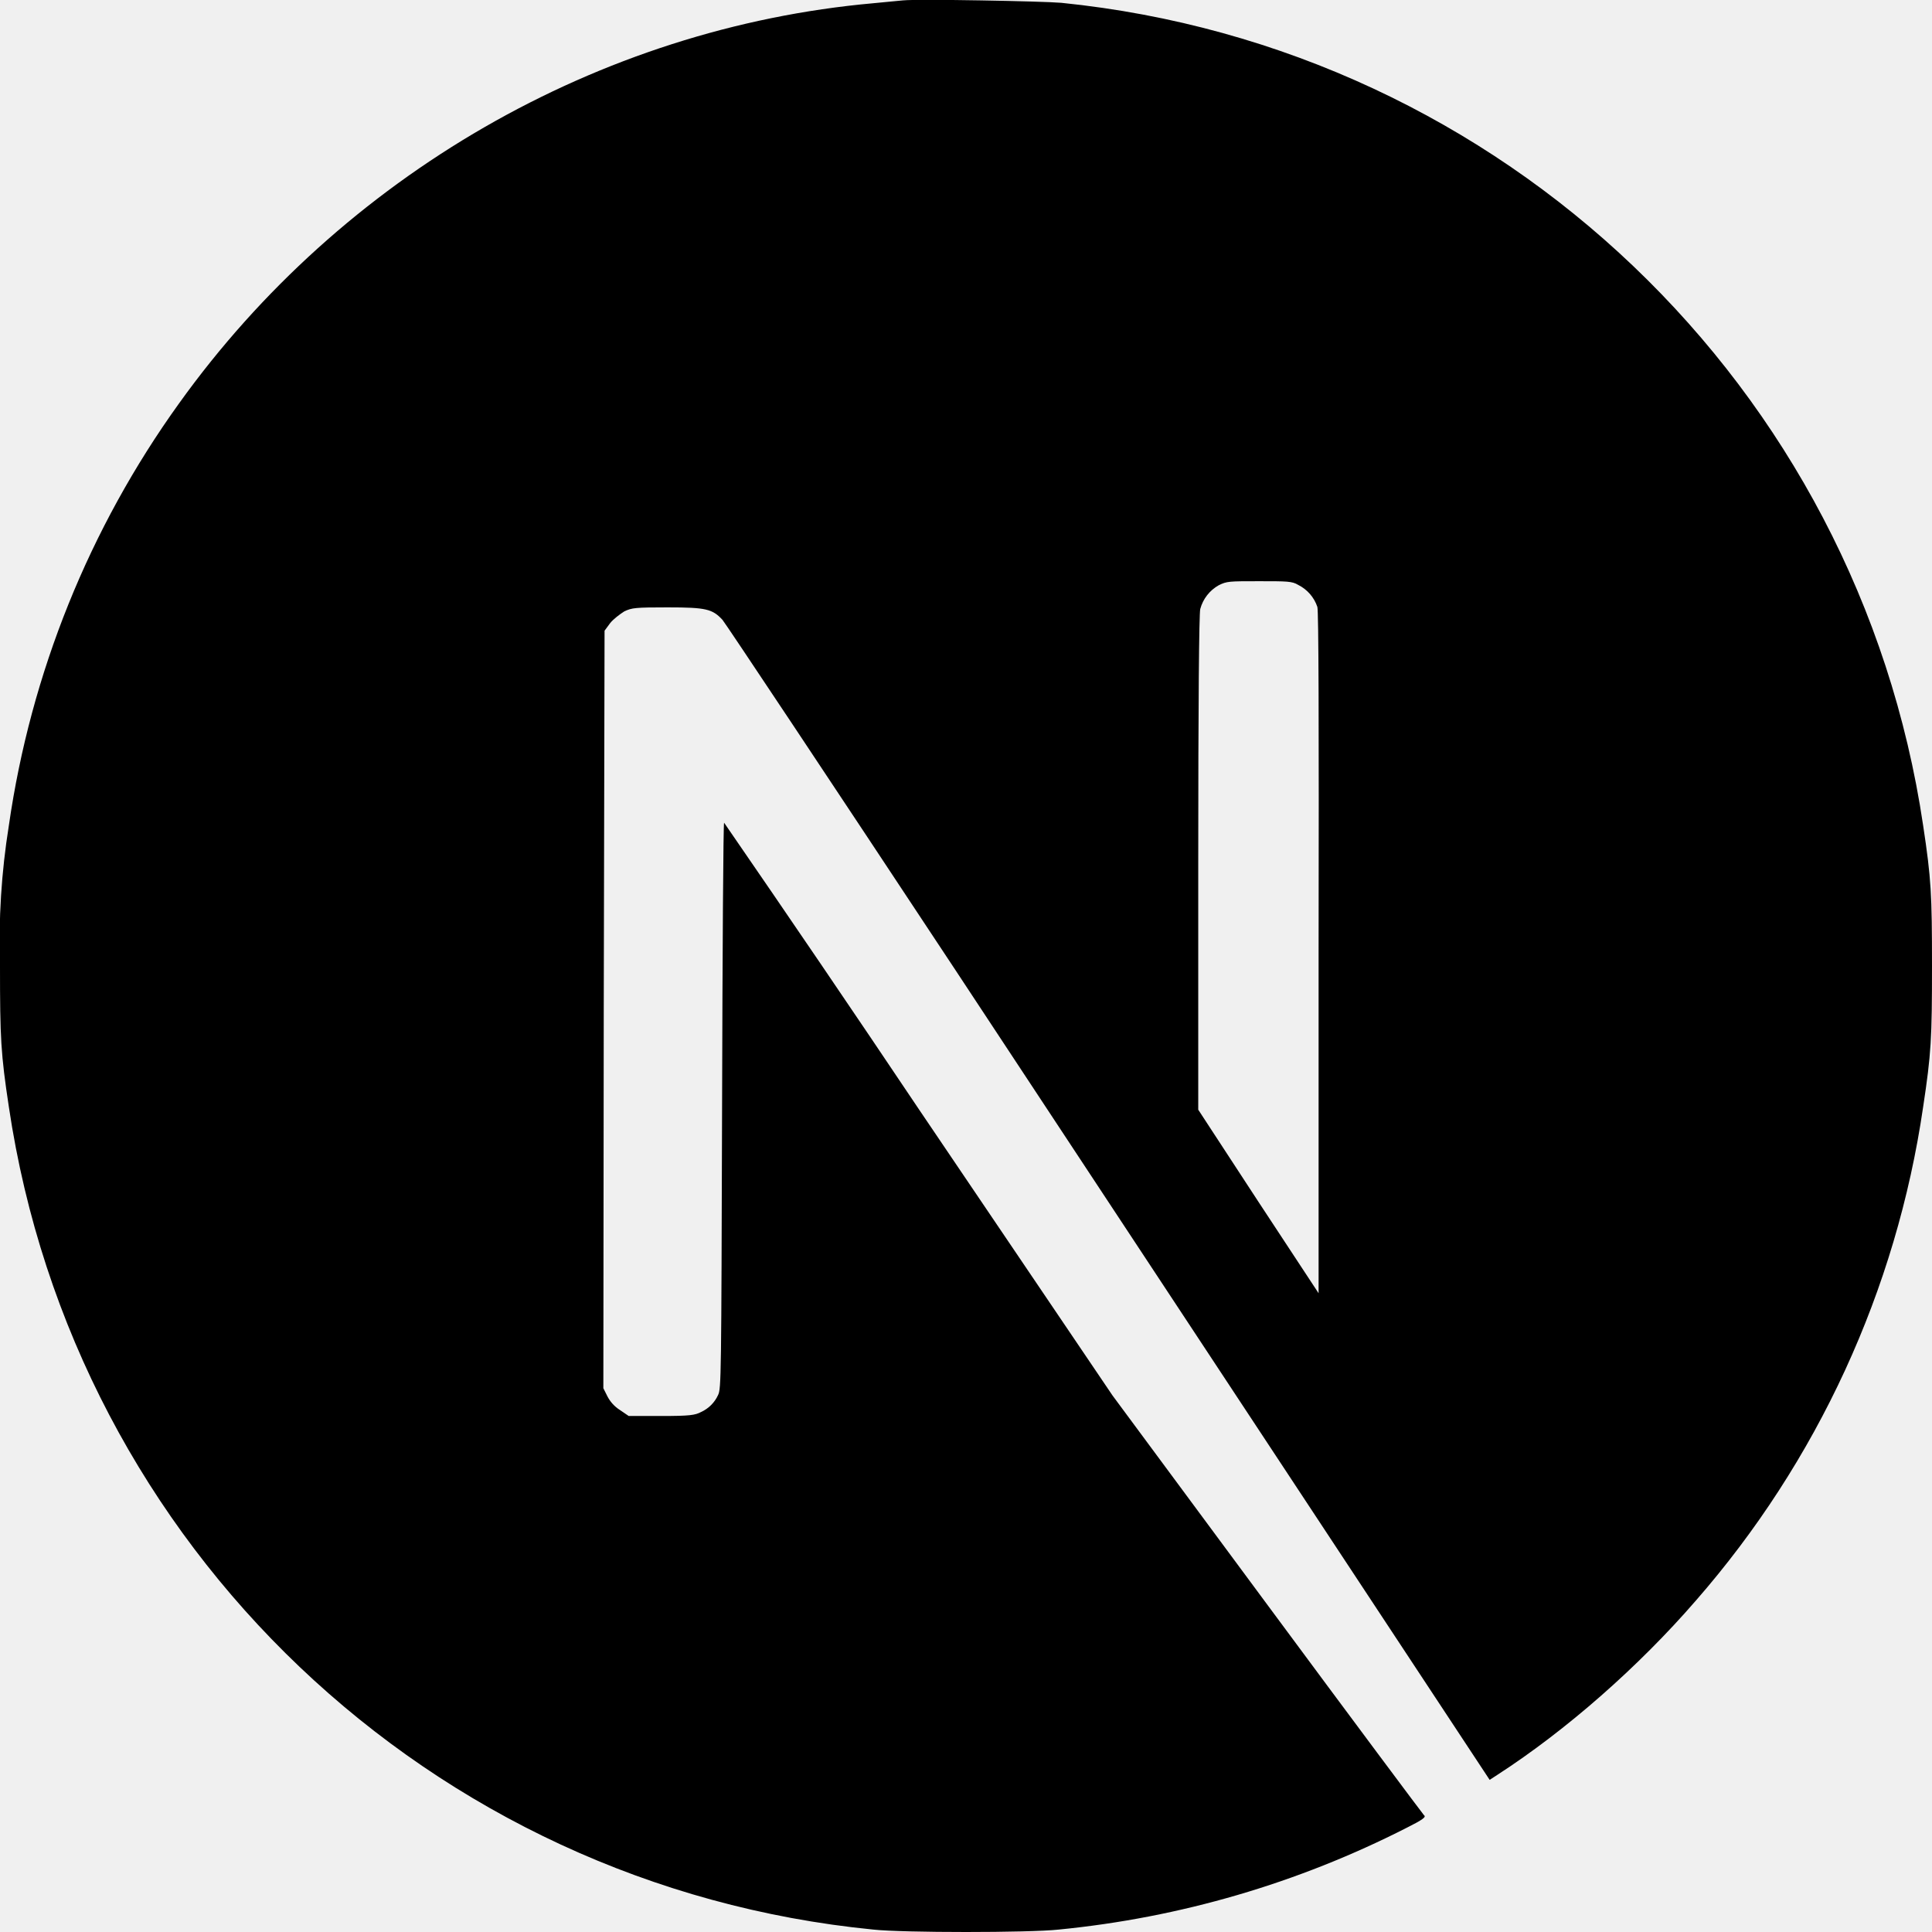
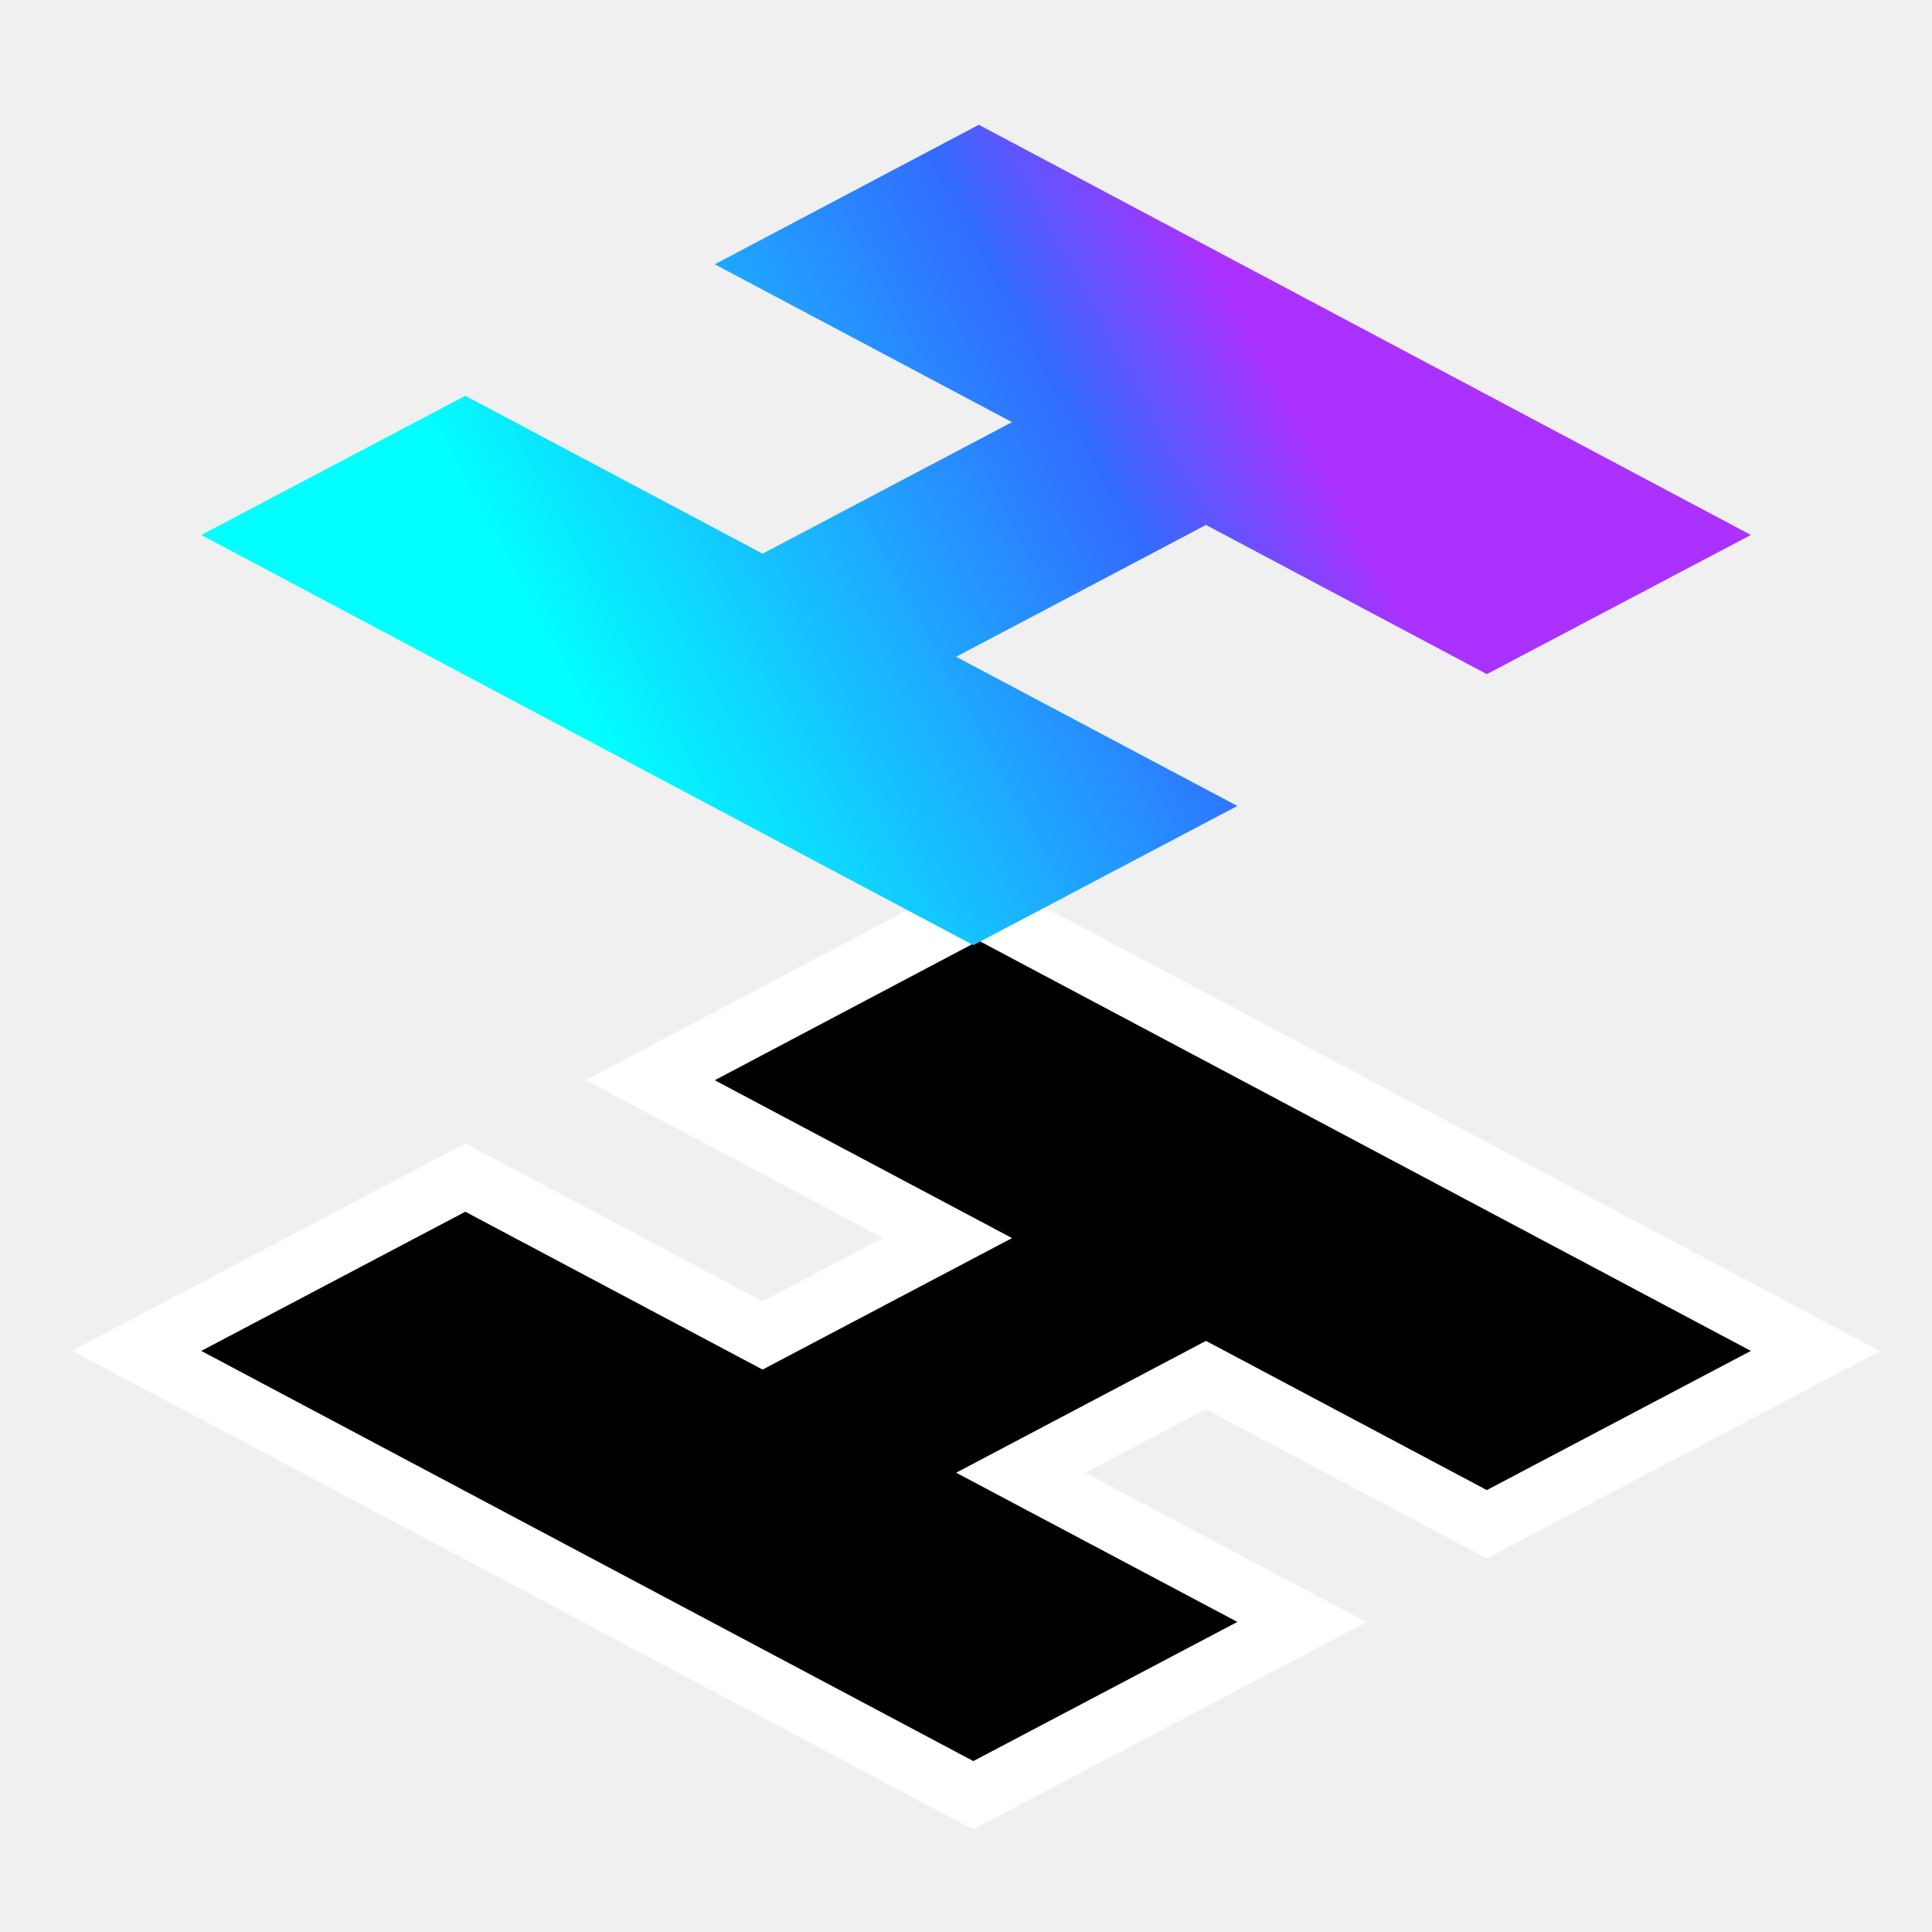
- <svg xmlns="http://www.w3.org/2000/svg" viewBox="0 0 48 48" fill="none">
-   <path d="m22.43.01-.73.07C14.88.69 8.5 4.37 4.45 10.02A23.75 23.75 0 0 0 .22 20.51a18.3 18.3 0 0 0-.22 3.5c0 1.78.02 2.17.22 3.49A24.1 24.1 0 0 0 21.7 47.94c.73.08 3.87.08 4.6 0a24.22 24.22 0 0 0 8.65-2.53c.4-.2.49-.27.43-.31-.03-.03-1.8-2.4-3.9-5.24l-3.84-5.19-4.81-7.11a688.2 688.2 0 0 0-4.84-7.12c-.02 0-.04 3.16-.05 7.02-.02 6.76-.02 7.04-.1 7.2a.85.85 0 0 1-.42.42c-.15.08-.28.1-.99.1h-.81l-.22-.15a.88.88 0 0 1-.31-.34l-.1-.2.01-9.42.02-9.4.14-.19c.08-.1.24-.22.35-.29.19-.09.27-.1 1.08-.1.95 0 1.11.04 1.36.31.07.08 2.68 4 5.8 8.72l9.46 14.34 3.8 5.76.2-.13c1.7-1.1 3.5-2.68 4.92-4.32a23.89 23.89 0 0 0 5.65-12.27c.2-1.32.22-1.7.22-3.5 0-1.78-.02-2.17-.22-3.49A24.1 24.1 0 0 0 26.37.07c-.45-.04-3.55-.1-3.94-.06zm9.82 14.52a.95.95 0 0 1 .48.55c.03.12.04 2.73.03 8.61v8.44l-1.5-2.28-1.49-2.28v-6.14c0-3.96.02-6.19.05-6.3a.96.96 0 0 1 .46-.59c.2-.1.26-.1 1-.1.7 0 .82 0 .97.09z" fill="#000" />
+ <svg xmlns="http://www.w3.org/2000/svg" width="96" height="96" viewBox="0 0 96 96" fill="none">
+   <path d="M47.66 88.832L48.361 89.205L49.063 88.835L62.184 81.919L64.693 80.596L62.187 79.267L50.718 73.182L59.921 68.325L73.175 75.366L73.876 75.738L74.579 75.368L87.699 68.453L90.207 67.131L87.704 65.801L49.34 45.419L48.638 45.046L47.935 45.417L34.815 52.35L32.311 53.673L34.812 55.001L47.08 61.515L37.895 66.357L23.824 58.885L23.123 58.513L22.421 58.883L9.301 65.799L6.793 67.12L9.296 68.45L47.66 88.832Z" fill="black" stroke="white" stroke-width="3" stroke-miterlimit="10" />
+   <path d="M48.364 46.964L10 26.582L23.121 19.666L37.893 27.511L50.287 20.976L35.515 13.132L48.636 6.2L87 26.582L73.879 33.498L59.924 26.084L47.511 32.635L61.484 40.048L48.364 46.964Z" fill="url(#paint0_linear_1897_53936)" />
+   <defs>
+     <linearGradient id="paint0_linear_1897_53936" x1="85.556" y1="28.166" x2="29.006" y2="58.641" gradientUnits="userSpaceOnUse">
+       <stop offset="0.234" stop-color="#AA31FF" />
+       <stop offset="0.385" stop-color="#326BFF" />
+       <stop offset="0.833" stop-color="#01FFFF" />
+     </linearGradient>
+   </defs>
</svg>
